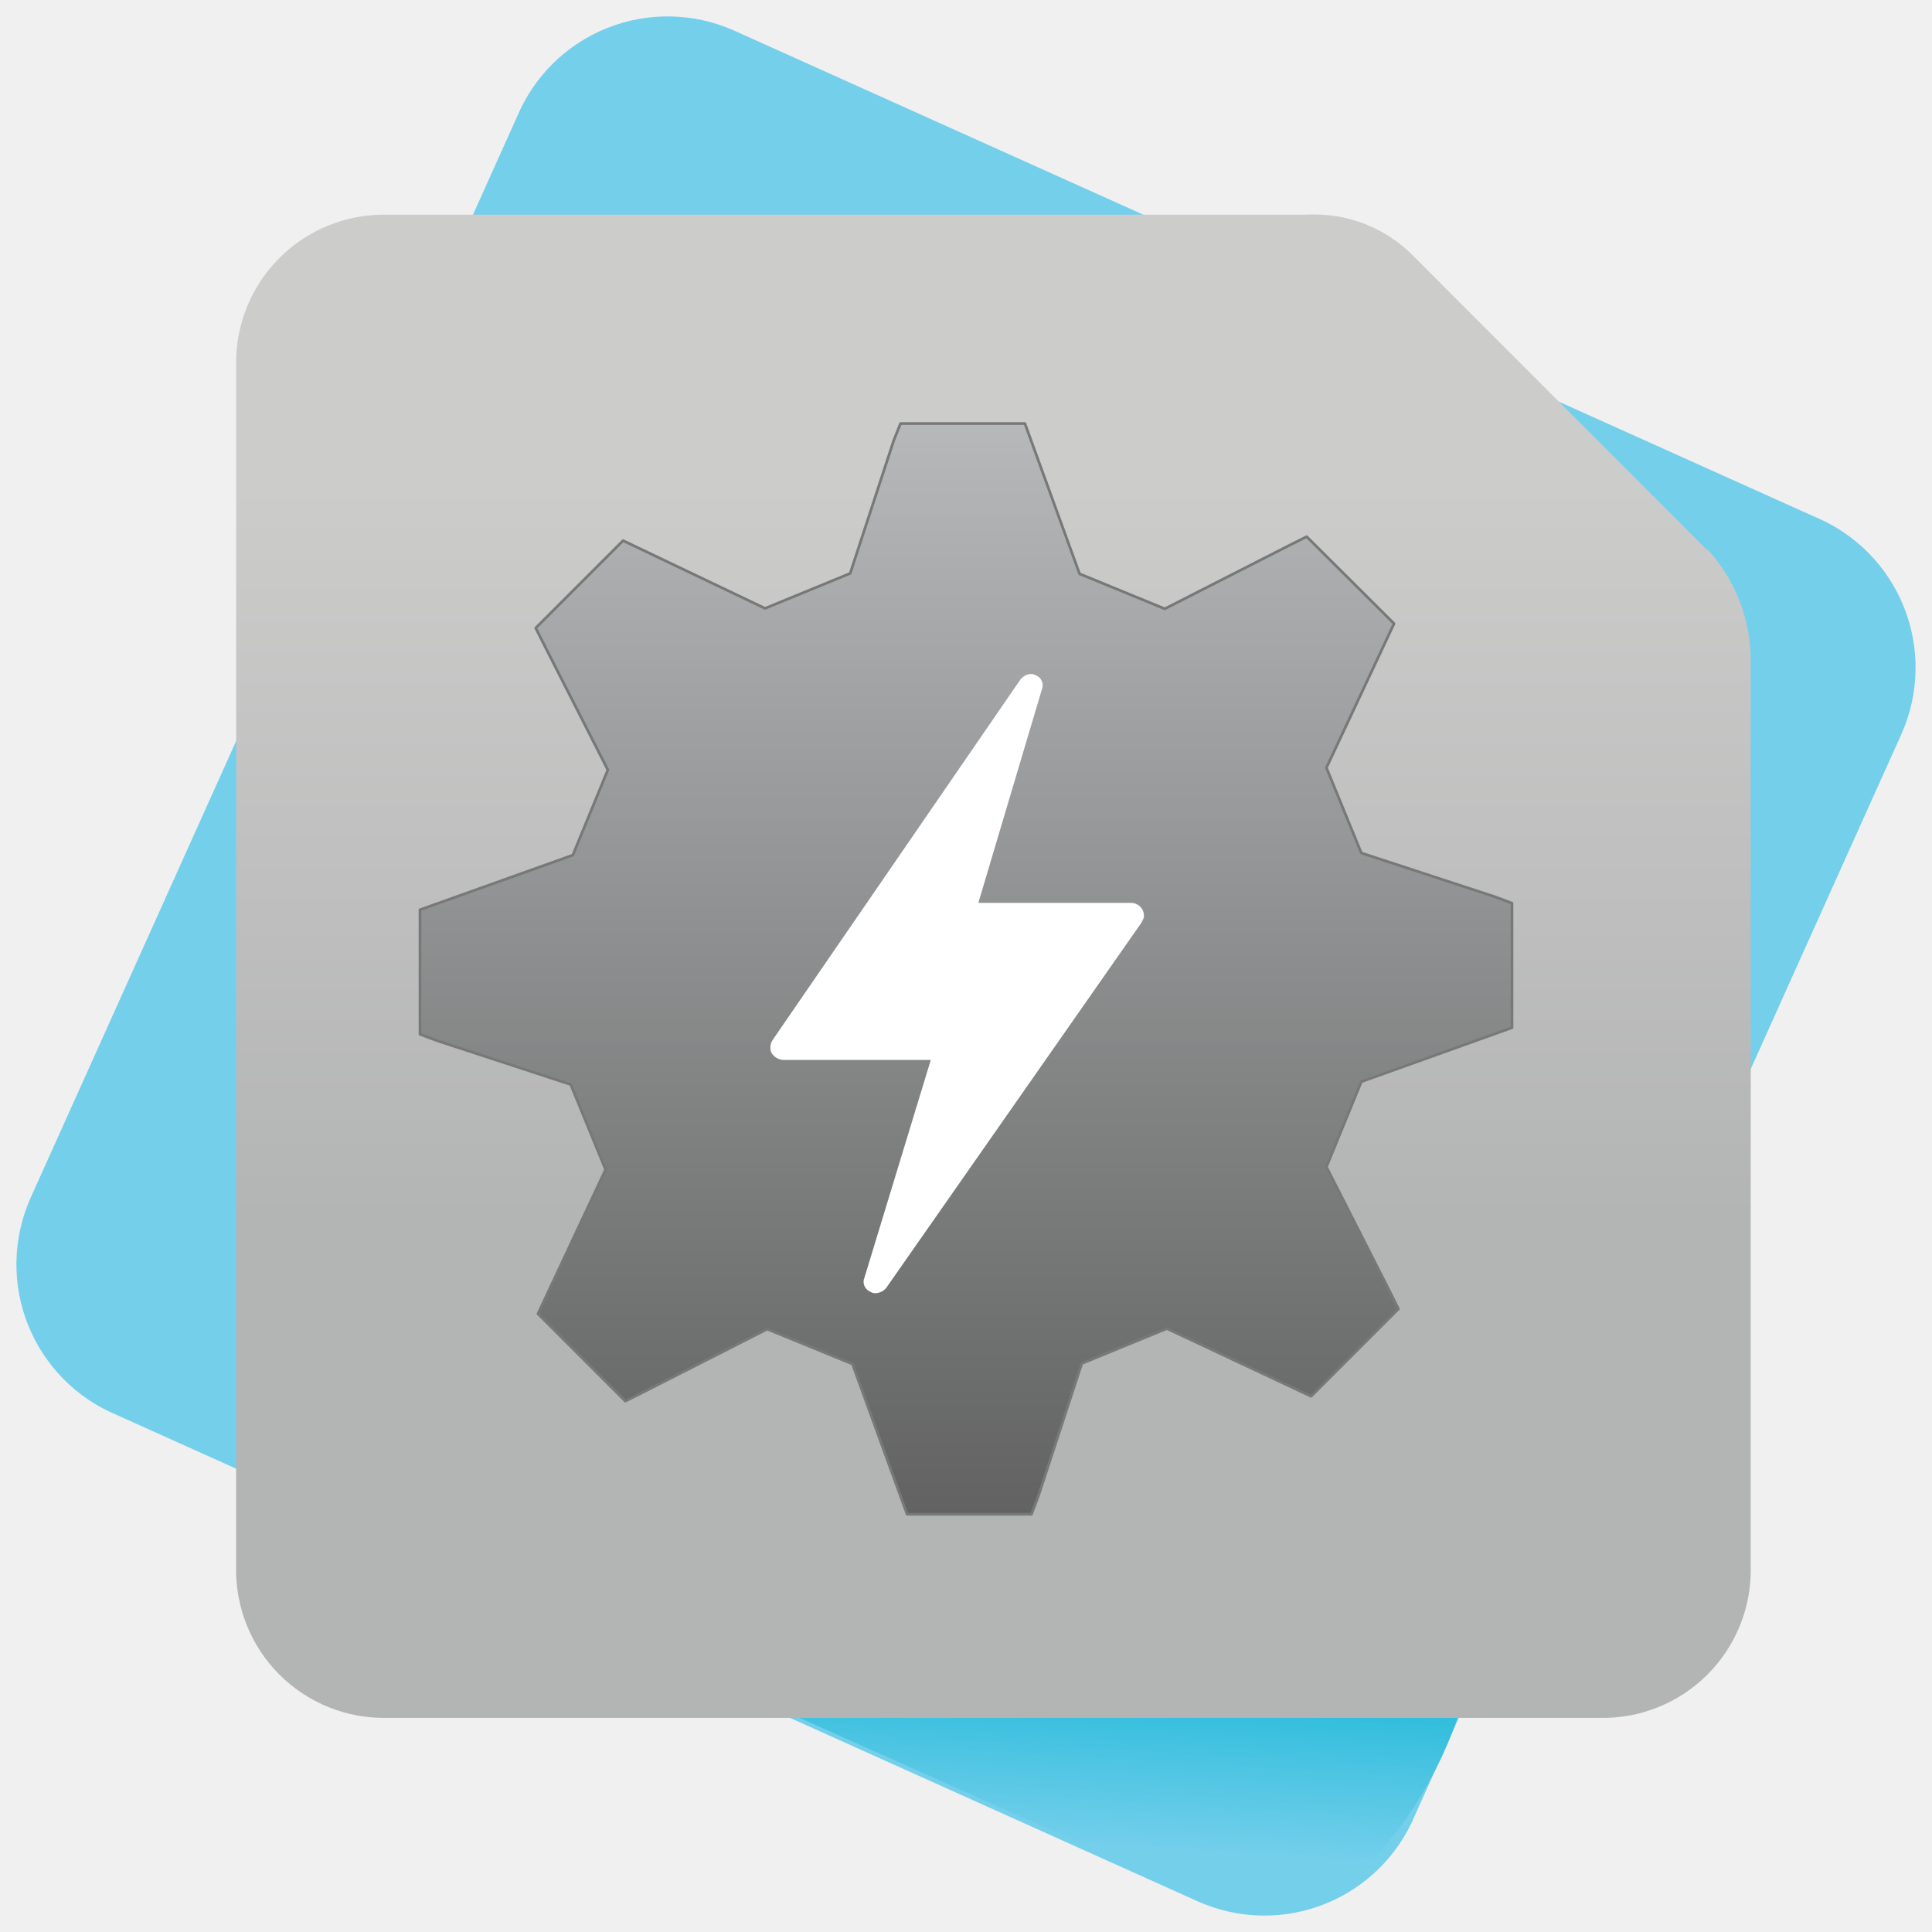
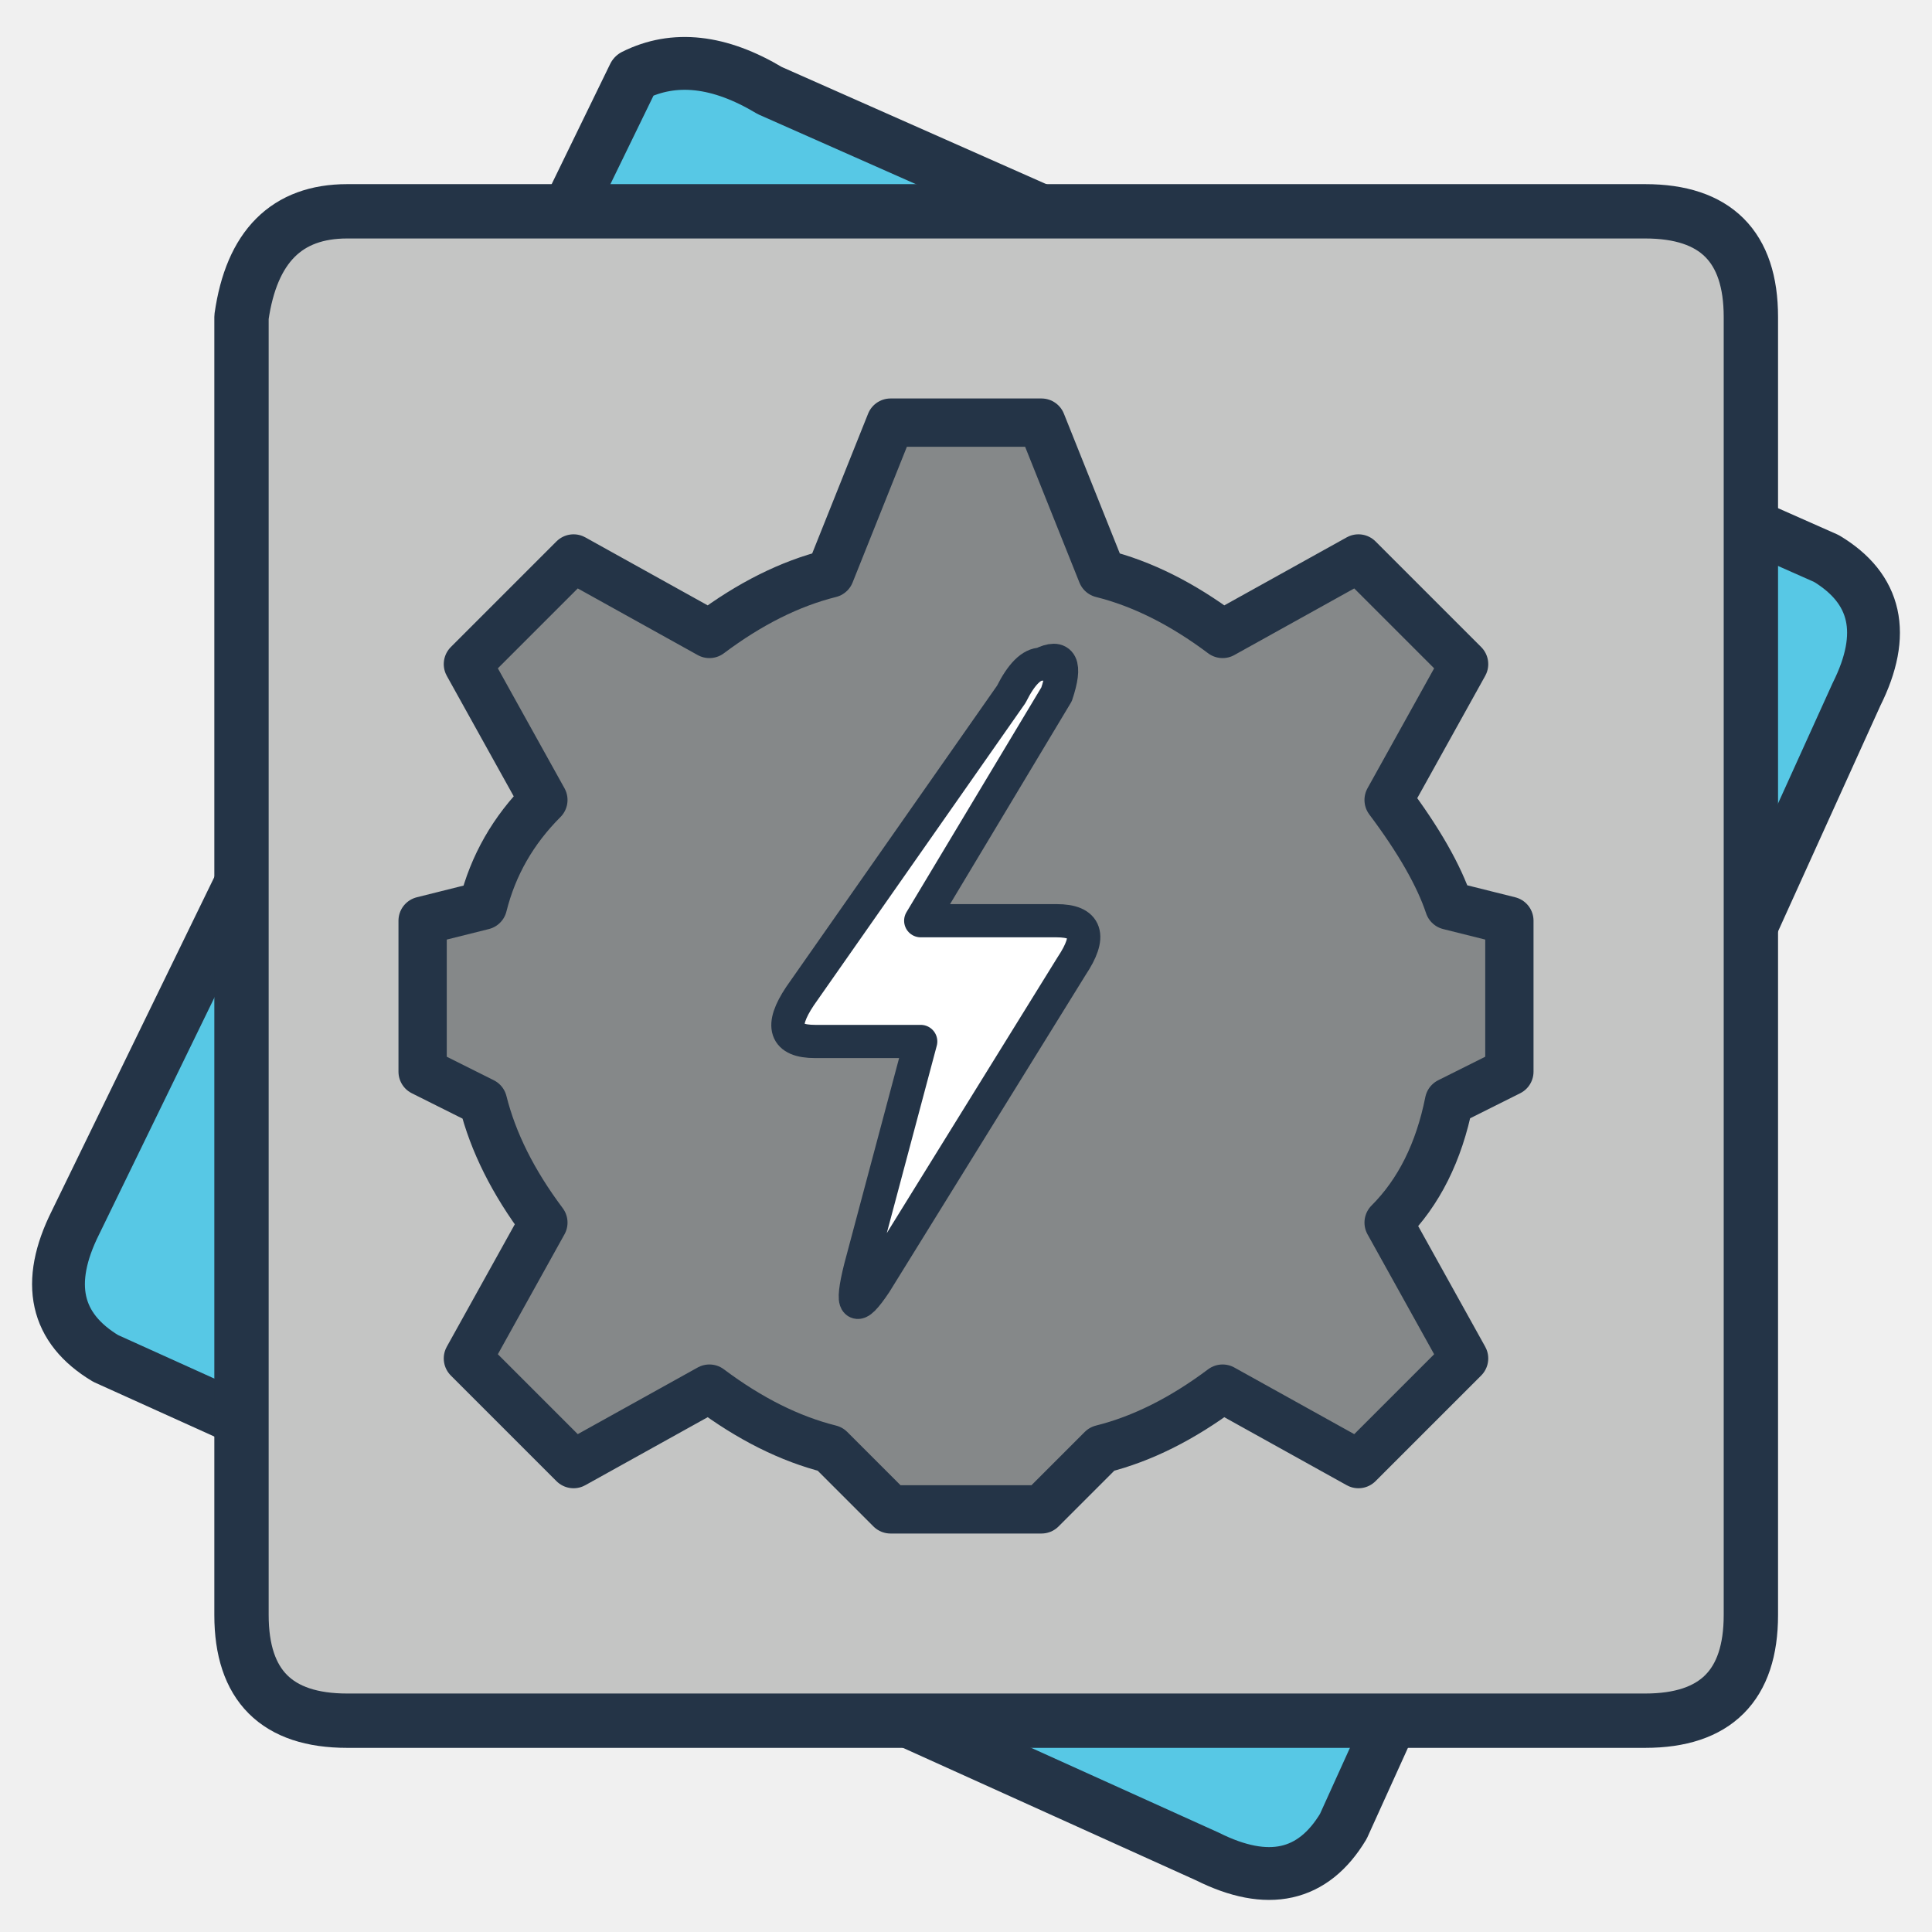
- <svg xmlns="http://www.w3.org/2000/svg" id="b88b3828-ef78-412f-8d84-c8abf44d0075" width="128" height="128" viewBox="0 0 128 128">
-   <defs>
-     <linearGradient id="aa17ea79-e1b1-4771-8623-8089fc66d31f" x1="9.252" y1="14.005" x2="9.252" y2="-0.028" gradientTransform="translate(0 2)" gradientUnits="userSpaceOnUse">
-       <stop offset="0" stop-color="#b3b4b4" />
-       <stop offset="0.33" stop-color="#b3b4b4" />
-       <stop offset="0.82" stop-color="#cccccb" />
-       <stop offset="1" stop-color="#cccccb" />
-     </linearGradient>
-     <linearGradient id="e4e801cf-1833-4cda-9534-289a2affc042" x1="10.558" y1="15.244" x2="10.439" y2="17.218" gradientUnits="userSpaceOnUse">
-       <stop offset="0.317" stop-color="#33bedd" />
-       <stop offset="1" stop-color="#74cfeb" />
-     </linearGradient>
-     <linearGradient id="f4710473-a20d-4433-b34a-8d485da6bbc6" x1="9" y1="14.113" x2="9" y2="3.938" gradientUnits="userSpaceOnUse">
-       <stop offset="0" stop-color="#616261" />
-       <stop offset="1" stop-color="#b6b8ba" />
-     </linearGradient>
-   </defs>
-   <g transform="scale(7.111111)">
-     <g>
-       <path d="M11.167,17.718,1.088,13.183a1.52,1.52,0,0,1-.806-2.016L4.817,1.088A1.52,1.52,0,0,1,6.833.282L16.912,4.817a1.52,1.52,0,0,1,.806,2.016L13.183,16.912A1.52,1.52,0,0,1,11.167,17.718Z" fill="#74cfeb" />
-       <path d="M15.9,5.12,13.183,2.4A1.294,1.294,0,0,0,12.175,2H3.608A1.378,1.378,0,0,0,2.2,3.406V14.594a1.378,1.378,0,0,0,1.411,1.411H14.9a1.378,1.378,0,0,0,1.411-1.411V6.128a1.54,1.54,0,0,0-.4-1.008Z" fill="url(#aa17ea79-e1b1-4771-8623-8089fc66d31f)" />
-       <path d="M7.449,16.005l3.7,1.652c1.166.681,2.139-.777,2.43-1.652" fill="url(#e4e801cf-1833-4cda-9534-289a2affc042)" />
-       <path d="M14.087,9.575V8.415l-.162-.061-1.242-.407-.325-.794.63-1.343L12.174,5l-.162.081-1.16.591-.794-.326-.509-1.4H8.39L8.328,4.1,7.921,5.342l-.793.326L5.805,5.037l-.814.814.082.163.59,1.159-.326.794-1.424.509v1.16l.162.061,1.242.407.325.793-.63,1.343.814.814.162-.081,1.16-.59.794.325.509,1.4H9.61l.062-.163.407-1.242.793-.325,1.343.631.814-.814-.081-.163-.59-1.16.325-.794Z" fill="url(#f4710473-a20d-4433-b34a-8d485da6bbc6)" stroke="#777978" stroke-width=".025" stroke-linejoin="round" stroke-linecap="round" />
-       <path d="M9.652,6.292A.1.1,0,0,0,9.6,6.279a.139.139,0,0,0-.094.053L7.2,9.687a.129.129,0,0,0-.013.121.137.137,0,0,0,.107.067H8.672L8.055,11.9a.1.1,0,0,0,.054.135.081.081,0,0,0,.053.013A.133.133,0,0,0,8.256,12L10.632,8.6c.013-.027.026-.04.026-.067a.12.12,0,0,0-.12-.121H9.115l.591-1.986A.1.1,0,0,0,9.652,6.292Z" fill="#fff" />
-     </g>
-   </g>
+ <svg xmlns="http://www.w3.org/2000/svg" width="128" height="128" viewBox="0 0 128 128" fill="none" stroke-linecap="round" stroke-linejoin="round" role="img" aria-labelledby="title desc">
+   <path d="M42 5            Q46 3 51 6            L121 37            Q126 40 123 46            L89 121            Q86 126 80 123            L7 90            Q2 87 5 81            Z" fill="#57C8E5" stroke="#243447" stroke-width="3.5" />
+   <path d="M23 14            Q17 14 16 21            L16 107            Q16 114 23 114            L109 114            Q116 114 116 107            L116 21            Q116 14 109 14            Z" fill="#C4C5C4" stroke="#243447" stroke-width="3.6" />
+   <path d="M59 28            L69 28            L73 38            Q77 39 81 42            L90 37            L97 44            L92 53            Q95 57 96 60            L100 61            L100 71            L96 73            Q95 78 92 81            L97 90            L90 97            L81 92            Q77 95 73 96            L69 100            L59 100            L55 96            Q51 95 47 92            L38 97            L31 90            L36 81            Q33 77 32 73            L28 71            L28 61            L32 60            Q33 56 36 53            L31 44            L38 37            L47 42            Q51 39 55 38            Z" fill="#858889" stroke="#243447" stroke-width="3.2" />
+   <path d="M69 44            Q71 43 70 46            L61 61            L70 61            Q73 61 71 64            L58 85            Q56 88 57 84            L61 69            L54 69            Q51 69 53 66            L67 46            Q68 44 69 44Z" fill="#FFFFFF" stroke="#243447" stroke-width="2.2" />
</svg>
